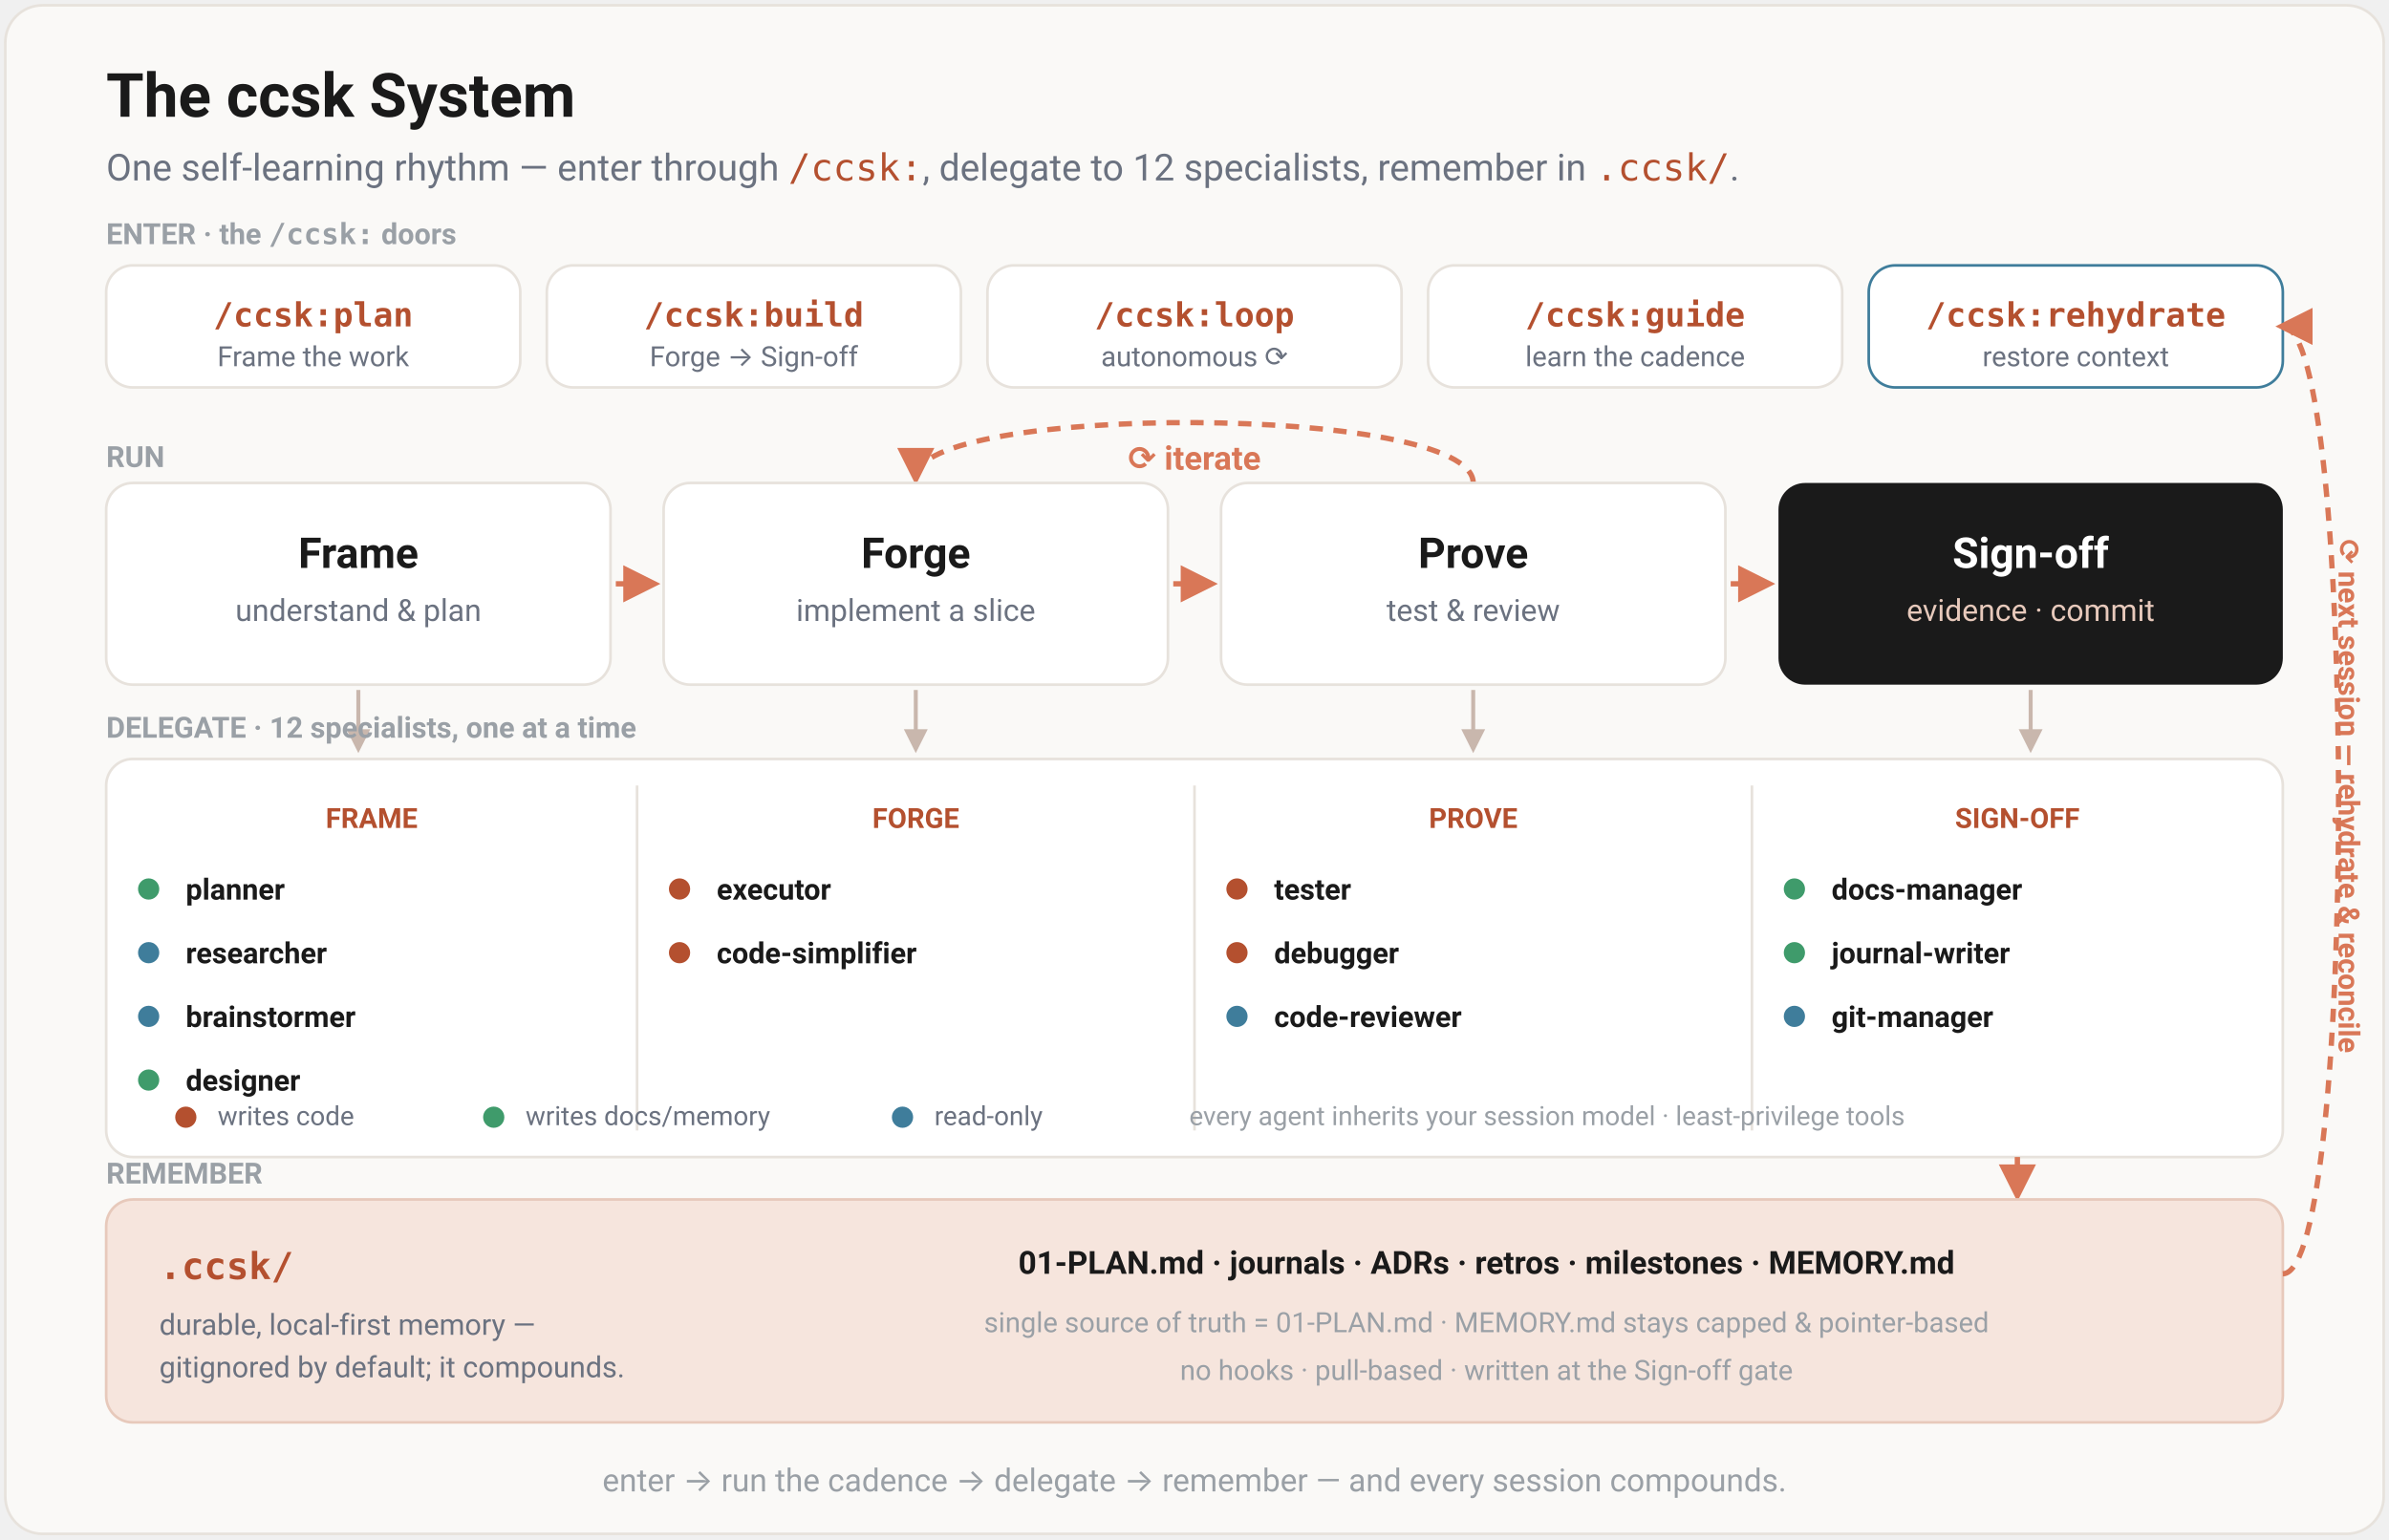
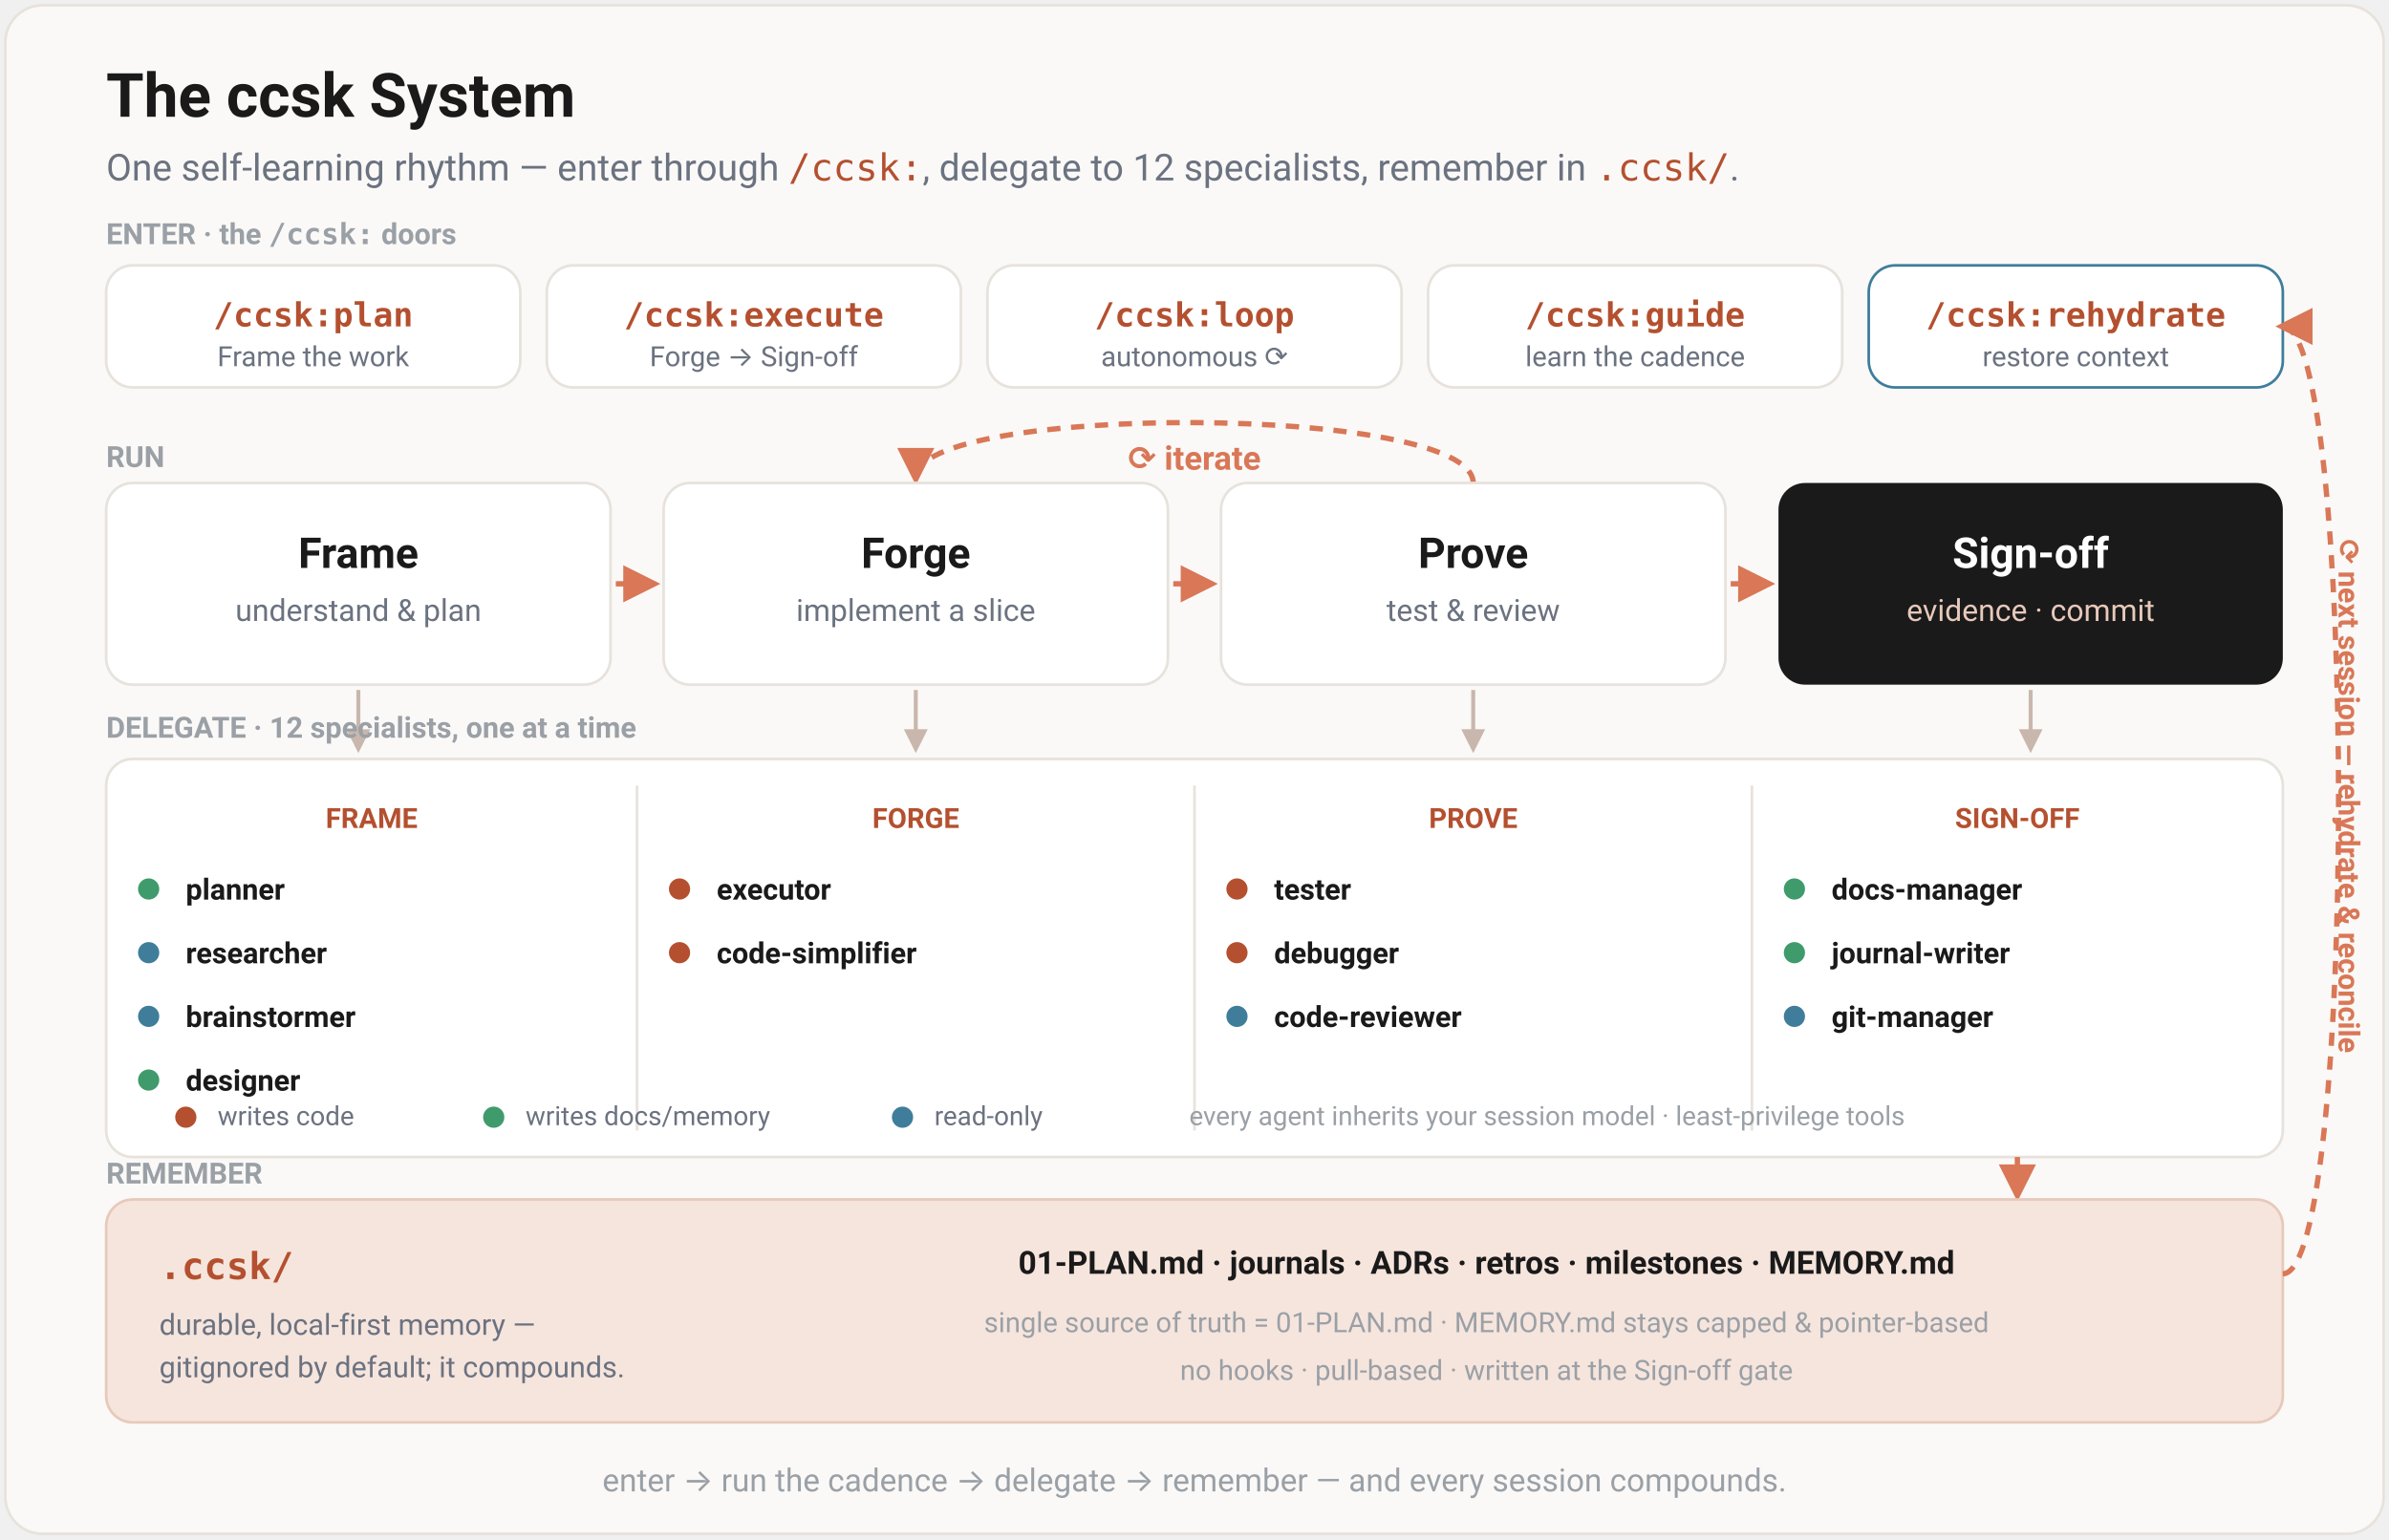
<svg xmlns="http://www.w3.org/2000/svg" viewBox="0 0 900 580" width="900" font-family="-apple-system, BlinkMacSystemFont, 'Segoe UI', Roboto, sans-serif">
  <defs>
    <marker id="ovFlow" viewBox="0 0 10 10" refX="8" refY="5" markerWidth="7" markerHeight="7" orient="auto-start-reverse">
      <path d="M0 0 L10 5 L0 10 z" fill="#D97757" />
    </marker>
    <marker id="ovDel" viewBox="0 0 10 10" refX="8" refY="5" markerWidth="6" markerHeight="6" orient="auto-start-reverse">
      <path d="M0 0 L10 5 L0 10 z" fill="#C9B7AD" />
    </marker>
  </defs>
  <rect x="2" y="2" width="896" height="576" rx="14" fill="#FAF9F7" stroke="#E7E2DC" />
  <text x="40" y="44" font-size="23" font-weight="700" fill="#1A1A1A">The ccsk System</text>
  <text x="40" y="68" font-size="14" fill="#6B7280">One self-learning rhythm — enter through <tspan font-family="ui-monospace, SFMono-Regular, Menlo, monospace" fill="#B4502F">/ccsk:</tspan>, delegate to 12 specialists, remember in <tspan font-family="ui-monospace, SFMono-Regular, Menlo, monospace" fill="#B4502F">.ccsk/</tspan>.</text>
  <text x="40" y="92" font-size="11" font-weight="700" fill="#9AA0A6">ENTER · the <tspan font-family="ui-monospace, SFMono-Regular, Menlo, monospace" fill="#9AA0A6">/ccsk:</tspan> doors</text>
  <g>
    <rect x="40" y="100" width="156" height="46" rx="10" fill="#FFFFFF" stroke="#E7E2DC" />
    <text x="118" y="123" text-anchor="middle" font-size="12.5" font-weight="700" fill="#B4502F" font-family="ui-monospace, SFMono-Regular, Menlo, monospace">/ccsk:plan</text>
    <text x="118" y="138" text-anchor="middle" font-size="10.5" fill="#6B7280">Frame the work</text>
    <rect x="206" y="100" width="156" height="46" rx="10" fill="#FFFFFF" stroke="#E7E2DC" />
-     <text x="284" y="123" text-anchor="middle" font-size="12.5" font-weight="700" fill="#B4502F" font-family="ui-monospace, SFMono-Regular, Menlo, monospace">/ccsk:build</text>
+     <text x="284" y="123" text-anchor="middle" font-size="12.5" font-weight="700" fill="#B4502F" font-family="ui-monospace, SFMono-Regular, Menlo, monospace">/ccsk:execute</text>
    <text x="284" y="138" text-anchor="middle" font-size="10.5" fill="#6B7280">Forge → Sign-off</text>
    <rect x="372" y="100" width="156" height="46" rx="10" fill="#FFFFFF" stroke="#E7E2DC" />
    <text x="450" y="123" text-anchor="middle" font-size="12.5" font-weight="700" fill="#B4502F" font-family="ui-monospace, SFMono-Regular, Menlo, monospace">/ccsk:loop</text>
    <text x="450" y="138" text-anchor="middle" font-size="10.5" fill="#6B7280">autonomous ⟳</text>
    <rect x="538" y="100" width="156" height="46" rx="10" fill="#FFFFFF" stroke="#E7E2DC" />
    <text x="616" y="123" text-anchor="middle" font-size="12.5" font-weight="700" fill="#B4502F" font-family="ui-monospace, SFMono-Regular, Menlo, monospace">/ccsk:guide</text>
    <text x="616" y="138" text-anchor="middle" font-size="10.5" fill="#6B7280">learn the cadence</text>
    <rect x="704" y="100" width="156" height="46" rx="10" fill="#FFFFFF" stroke="#3F7D9B" />
    <text x="782" y="123" text-anchor="middle" font-size="12.5" font-weight="700" fill="#B4502F" font-family="ui-monospace, SFMono-Regular, Menlo, monospace">/ccsk:rehydrate</text>
    <text x="782" y="138" text-anchor="middle" font-size="10.5" fill="#6B7280">restore context</text>
  </g>
  <path d="M555 182 C555 152 345 152 345 180" fill="none" stroke="#D97757" stroke-width="2" stroke-dasharray="5 4" marker-end="url(#ovFlow)" />
  <text x="450" y="177" text-anchor="middle" font-size="12.5" fill="#D97757" font-weight="600">⟳ iterate</text>
  <text x="40" y="176" font-size="11" font-weight="700" fill="#9AA0A6">RUN</text>
  <rect x="40" y="182" width="190" height="76" rx="10" fill="#FFFFFF" stroke="#E7E2DC" />
  <text x="135" y="214" text-anchor="middle" font-size="16" font-weight="700" fill="#1A1A1A">Frame</text>
  <text x="135" y="234" text-anchor="middle" font-size="11.5" fill="#6B7280">understand &amp; plan</text>
  <rect x="250" y="182" width="190" height="76" rx="10" fill="#FFFFFF" stroke="#E7E2DC" />
  <text x="345" y="214" text-anchor="middle" font-size="16" font-weight="700" fill="#1A1A1A">Forge</text>
  <text x="345" y="234" text-anchor="middle" font-size="11.5" fill="#6B7280">implement a slice</text>
  <rect x="460" y="182" width="190" height="76" rx="10" fill="#FFFFFF" stroke="#E7E2DC" />
  <text x="555" y="214" text-anchor="middle" font-size="16" font-weight="700" fill="#1A1A1A">Prove</text>
  <text x="555" y="234" text-anchor="middle" font-size="11.5" fill="#6B7280">test &amp; review</text>
  <rect x="670" y="182" width="190" height="76" rx="10" fill="#1A1A1A" />
  <text x="765" y="214" text-anchor="middle" font-size="16" font-weight="700" fill="#FFFFFF">Sign-off</text>
  <text x="765" y="234" text-anchor="middle" font-size="11.5" fill="#E7C9BB">evidence · commit</text>
  <g stroke="#D97757" stroke-width="2">
    <line x1="232" y1="220" x2="246" y2="220" marker-end="url(#ovFlow)" />
    <line x1="442" y1="220" x2="456" y2="220" marker-end="url(#ovFlow)" />
    <line x1="652" y1="220" x2="666" y2="220" marker-end="url(#ovFlow)" />
  </g>
  <g stroke="#C9B7AD" stroke-width="1.5">
    <line x1="135" y1="260" x2="135" y2="282" marker-end="url(#ovDel)" />
    <line x1="345" y1="260" x2="345" y2="282" marker-end="url(#ovDel)" />
    <line x1="555" y1="260" x2="555" y2="282" marker-end="url(#ovDel)" />
    <line x1="765" y1="260" x2="765" y2="282" marker-end="url(#ovDel)" />
  </g>
  <text x="40" y="278" font-size="11" font-weight="700" fill="#9AA0A6">DELEGATE · 12 specialists, one at a time</text>
  <rect x="40" y="286" width="820" height="150" rx="10" fill="#FFFFFF" stroke="#E7E2DC" />
  <g stroke="#E7E2DC" stroke-width="1">
    <line x1="240" y1="296" x2="240" y2="426" />
    <line x1="450" y1="296" x2="450" y2="426" />
    <line x1="660" y1="296" x2="660" y2="426" />
  </g>
  <g font-size="10.5" font-weight="700" fill="#B4502F" text-anchor="middle">
    <text x="140" y="312">FRAME</text>
    <text x="345" y="312">FORGE</text>
    <text x="555" y="312">PROVE</text>
    <text x="760" y="312">SIGN-OFF</text>
  </g>
  <g font-size="11" font-weight="600" fill="#1A1A1A">
    <circle cx="56" cy="335" r="4" fill="#3F9B6B" />
    <text x="70" y="339">planner</text>
    <circle cx="56" cy="359" r="4" fill="#3F7D9B" />
    <text x="70" y="363">researcher</text>
    <circle cx="56" cy="383" r="4" fill="#3F7D9B" />
    <text x="70" y="387">brainstormer</text>
    <circle cx="56" cy="407" r="4" fill="#3F9B6B" />
    <text x="70" y="411">designer</text>
    <circle cx="256" cy="335" r="4" fill="#B4502F" />
    <text x="270" y="339">executor</text>
    <circle cx="256" cy="359" r="4" fill="#B4502F" />
    <text x="270" y="363">code-simplifier</text>
    <circle cx="466" cy="335" r="4" fill="#B4502F" />
    <text x="480" y="339">tester</text>
    <circle cx="466" cy="359" r="4" fill="#B4502F" />
    <text x="480" y="363">debugger</text>
    <circle cx="466" cy="383" r="4" fill="#3F7D9B" />
    <text x="480" y="387">code-reviewer</text>
    <circle cx="676" cy="335" r="4" fill="#3F9B6B" />
    <text x="690" y="339">docs-manager</text>
    <circle cx="676" cy="359" r="4" fill="#3F9B6B" />
    <text x="690" y="363">journal-writer</text>
    <circle cx="676" cy="383" r="4" fill="#3F7D9B" />
    <text x="690" y="387">git-manager</text>
  </g>
  <g font-size="10" fill="#6B7280">
    <circle cx="70" cy="421" r="4" fill="#B4502F" />
    <text x="82" y="424">writes code</text>
    <circle cx="186" cy="421" r="4" fill="#3F9B6B" />
    <text x="198" y="424">writes docs/memory</text>
    <circle cx="340" cy="421" r="4" fill="#3F7D9B" />
    <text x="352" y="424">read-only</text>
    <text x="448" y="424" fill="#9AA0A6">every agent inherits your session model · least-privilege tools</text>
  </g>
  <line x1="760" y1="436" x2="760" y2="450" stroke="#D97757" stroke-width="2" marker-end="url(#ovFlow)" />
  <text x="40" y="446" font-size="11" font-weight="700" fill="#9AA0A6">REMEMBER</text>
  <rect x="40" y="452" width="820" height="84" rx="10" fill="#F6E5DD" stroke="#E7C9BB" />
  <text x="60" y="482" font-size="14" font-weight="700" fill="#B4502F" font-family="ui-monospace, SFMono-Regular, Menlo, monospace">.ccsk/</text>
  <text x="60" y="503" font-size="11" fill="#6B7280">durable, local-first memory —</text>
  <text x="60" y="519" font-size="11" fill="#6B7280">gitignored by default; it compounds.</text>
  <g text-anchor="middle">
    <text x="560" y="480" font-size="12" font-weight="600" fill="#1A1A1A">01-PLAN.md · journals · ADRs · retros · milestones · MEMORY.md</text>
    <text x="560" y="502" font-size="10.5" fill="#9AA0A6">single source of truth = 01-PLAN.md · MEMORY.md stays capped &amp; pointer-based</text>
    <text x="560" y="520" font-size="10.5" fill="#9AA0A6">no hooks · pull-based · written at the Sign-off gate</text>
  </g>
  <path d="M860 480 C888 480 888 123 860 123" fill="none" stroke="#D97757" stroke-width="2" stroke-dasharray="5 4" marker-end="url(#ovFlow)" />
  <text x="881" y="300" text-anchor="middle" font-size="11" font-weight="600" fill="#D97757" transform="rotate(90 881 300)">⟳ next session — rehydrate &amp; reconcile</text>
  <text x="450" y="562" text-anchor="middle" font-size="12" fill="#9AA0A6">enter → run the cadence → delegate → remember — and every session compounds.</text>
</svg>
